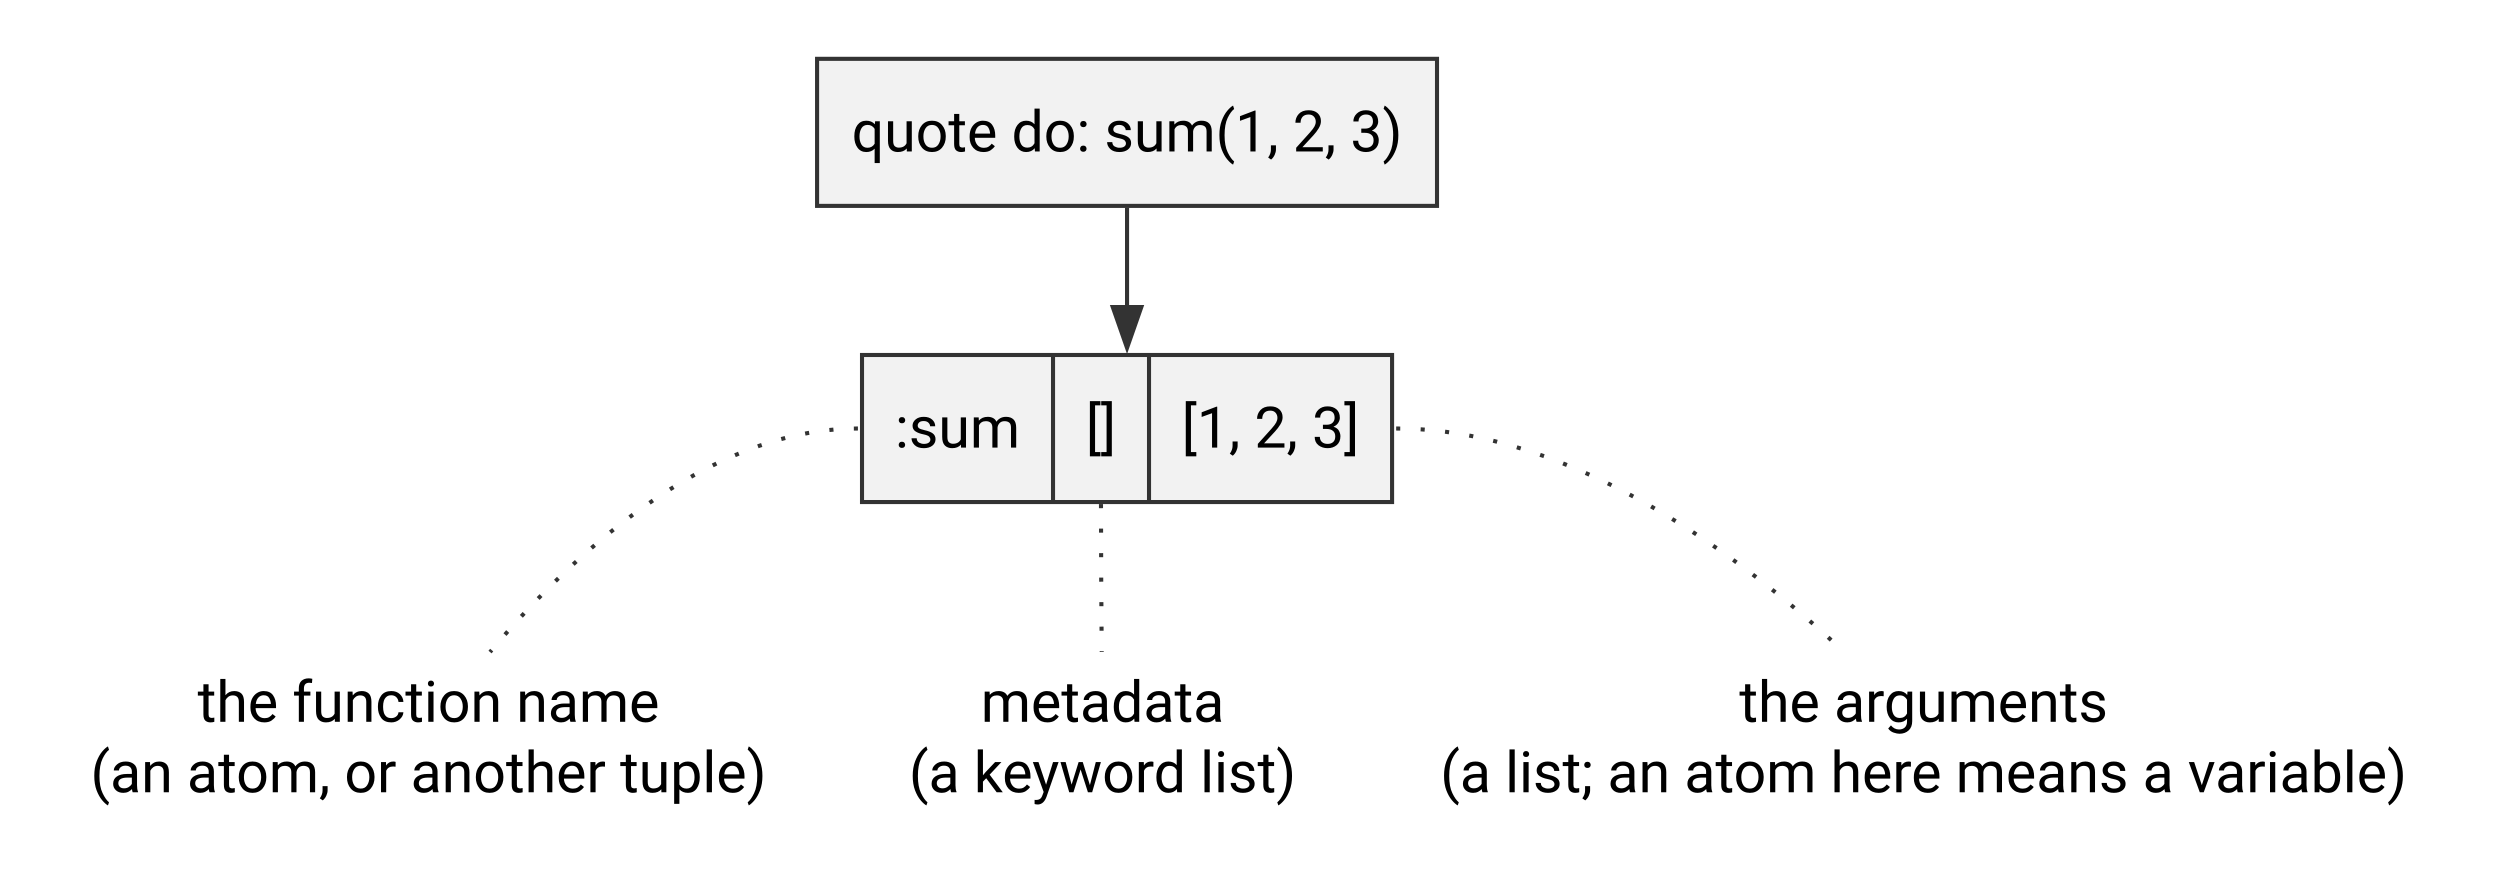
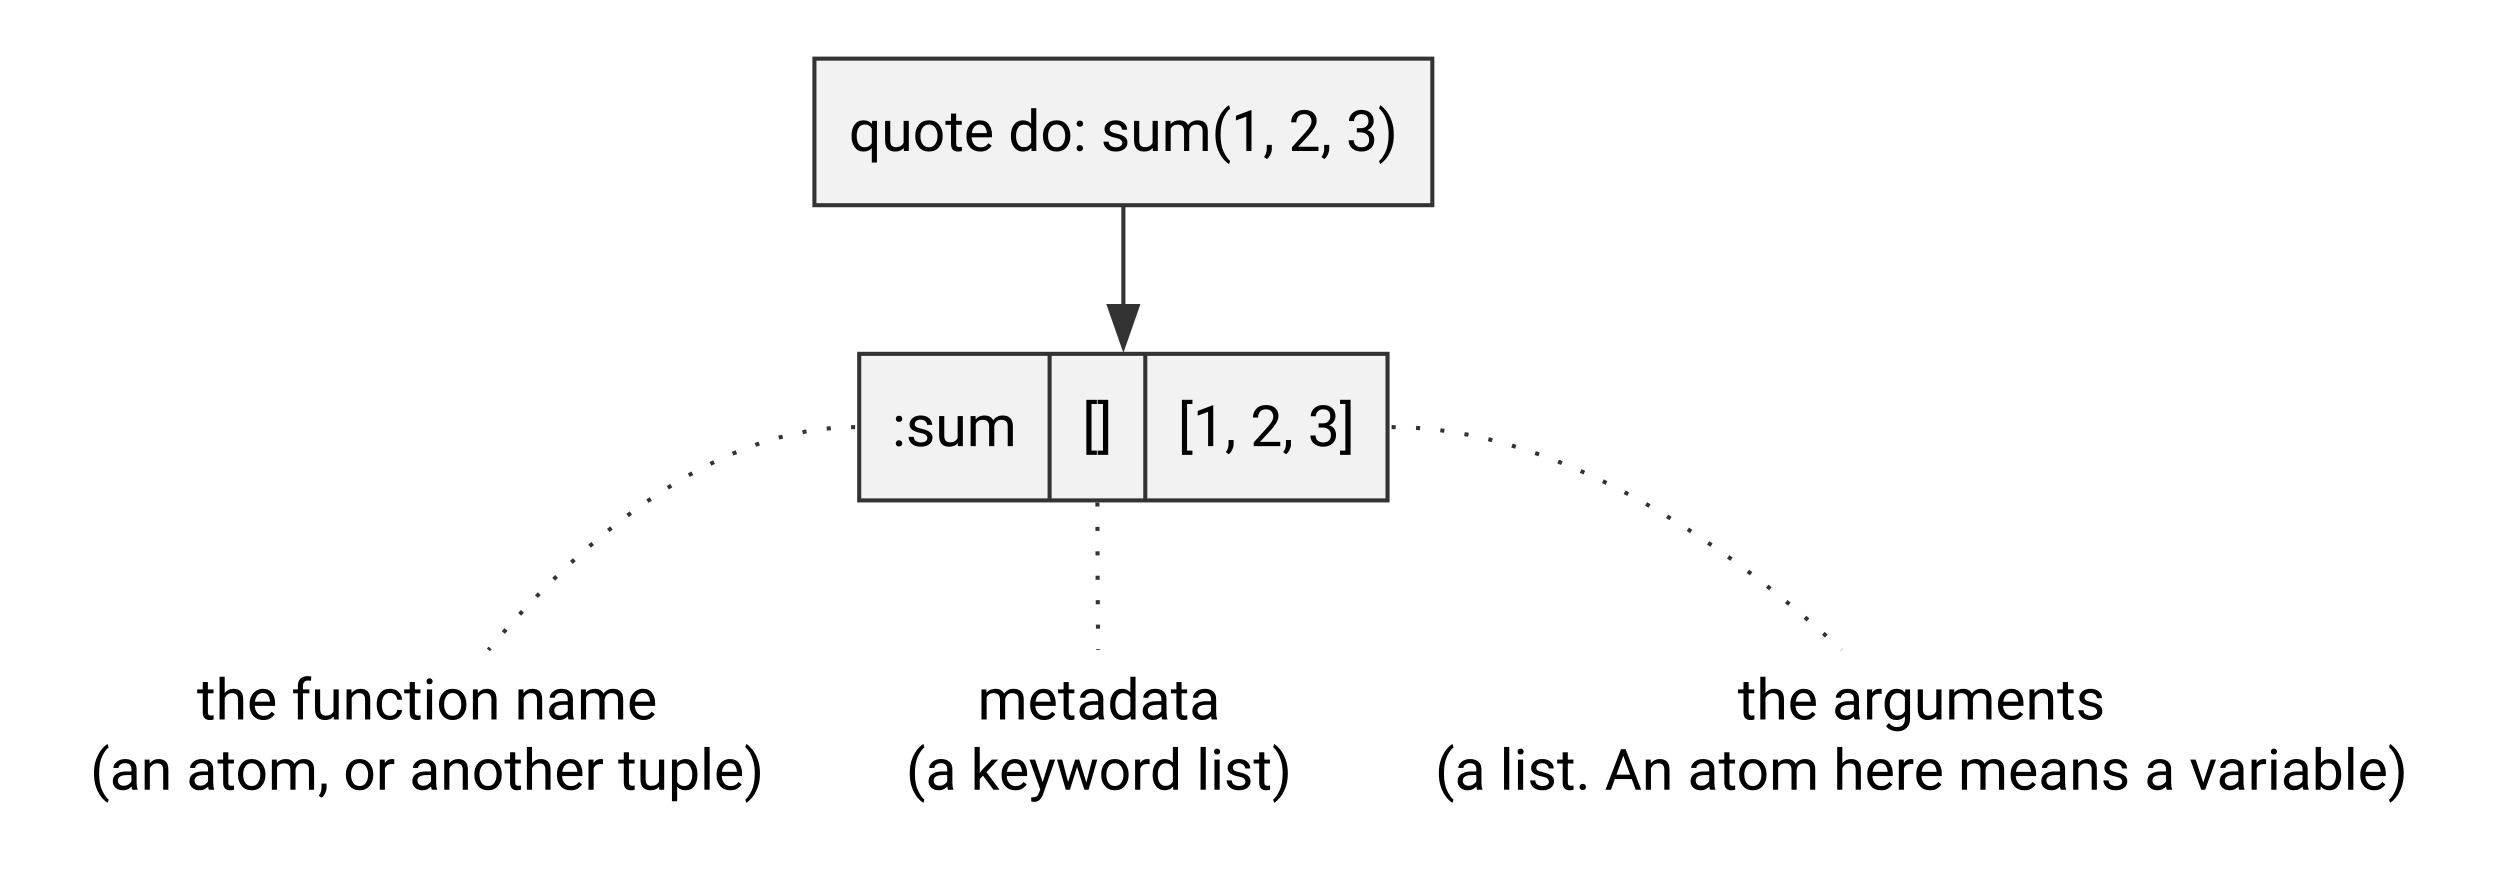
- <svg xmlns="http://www.w3.org/2000/svg" width="612pt" height="216pt" viewBox="0.00 0.00 612.00 216.00">
+ <svg xmlns="http://www.w3.org/2000/svg" width="614pt" height="216pt" viewBox="0.00 0.00 614.00 216.00">
  <g id="graph0" class="graph" transform="scale(1 1) rotate(0) translate(14.4 201.9)">
    <g id="node1" class="node">
      <polygon fill="#f2f2f2" stroke="#333333" points="337.38,-187.5 185.62,-187.5 185.62,-151.5 337.38,-151.5 337.38,-187.5" />
      <text xml:space="preserve" text-anchor="middle" x="261.5" y="-164.82" font-family="Roboto" font-size="14.00">quote do: sum(1, 2, 3)</text>
    </g>
    <g id="node2" class="node hl">
      <polygon fill="#f2f2f2" stroke="#333333" points="196.62,-79 196.62,-115 326.38,-115 326.38,-79 196.62,-79" />
      <text xml:space="preserve" text-anchor="middle" x="220" y="-92.33" font-family="Roboto" font-size="14.00">:sum</text>
      <polyline fill="none" stroke="#333333" points="243.38,-79 243.38,-115" />
      <text xml:space="preserve" text-anchor="middle" x="255.12" y="-92.33" font-family="Roboto" font-size="14.00">[]</text>
      <polyline fill="none" stroke="#333333" points="266.88,-79 266.88,-115" />
      <text xml:space="preserve" text-anchor="middle" x="296.62" y="-92.33" font-family="Roboto" font-size="14.00">[1, 2, 3]</text>
    </g>
    <g id="edge1" class="edge">
      <path fill="none" stroke="#333333" d="M261.5,-151.07C261.5,-143.73 261.5,-134.99 261.5,-126.74" />
      <polygon fill="#333333" stroke="#333333" points="265,-126.74 261.5,-116.74 258,-126.74 265,-126.74" />
    </g>
    <g id="node3" class="node">
      <text xml:space="preserve" text-anchor="middle" x="90.5" y="-25.2" font-family="Roboto" font-size="14.00">the function name</text>
      <text xml:space="preserve" text-anchor="middle" x="90.5" y="-7.95" font-family="Roboto" font-size="14.00">(an atom, or another tuple)</text>
    </g>
    <g id="edge2" class="edge">
      <path fill="none" stroke="#333333" stroke-dasharray="1,5" d="M195.62,-97C157.78,-97 124.09,-64.42 105.56,-42.28" />
    </g>
    <g id="node4" class="node">
      <text xml:space="preserve" text-anchor="middle" x="255.5" y="-25.2" font-family="Roboto" font-size="14.00">metadata</text>
      <text xml:space="preserve" text-anchor="middle" x="255.5" y="-7.95" font-family="Roboto" font-size="14.00">(a keyword list)</text>
    </g>
    <g id="edge3" class="edge">
      <path fill="none" stroke="#333333" stroke-dasharray="1,5" d="M255.12,-78.5C255.12,-66.49 255.21,-53.03 255.3,-42.3" />
    </g>
    <g id="node5" class="node">
-       <text xml:space="preserve" text-anchor="middle" x="456.5" y="-25.2" font-family="Roboto" font-size="14.00">the arguments</text>
-       <text xml:space="preserve" text-anchor="middle" x="456.5" y="-7.95" font-family="Roboto" font-size="14.00">(a list; an atom here means a variable)</text>
+       <text xml:space="preserve" text-anchor="middle" x="457.5" y="-25.2" font-family="Roboto" font-size="14.00">the arguments</text>
+       <text xml:space="preserve" text-anchor="middle" x="457.5" y="-7.95" font-family="Roboto" font-size="14.00">(a list. An atom here means a variable)</text>
    </g>
    <g id="edge4" class="edge">
-       <path fill="none" stroke="#333333" stroke-dasharray="1,5" d="M327.38,-97C371.15,-97 413.4,-64.42 437.06,-42.28" />
+       <path fill="none" stroke="#333333" stroke-dasharray="1,5" d="M327.38,-97C371.41,-97 414.01,-64.42 437.88,-42.28" />
    </g>
  </g>
</svg>
